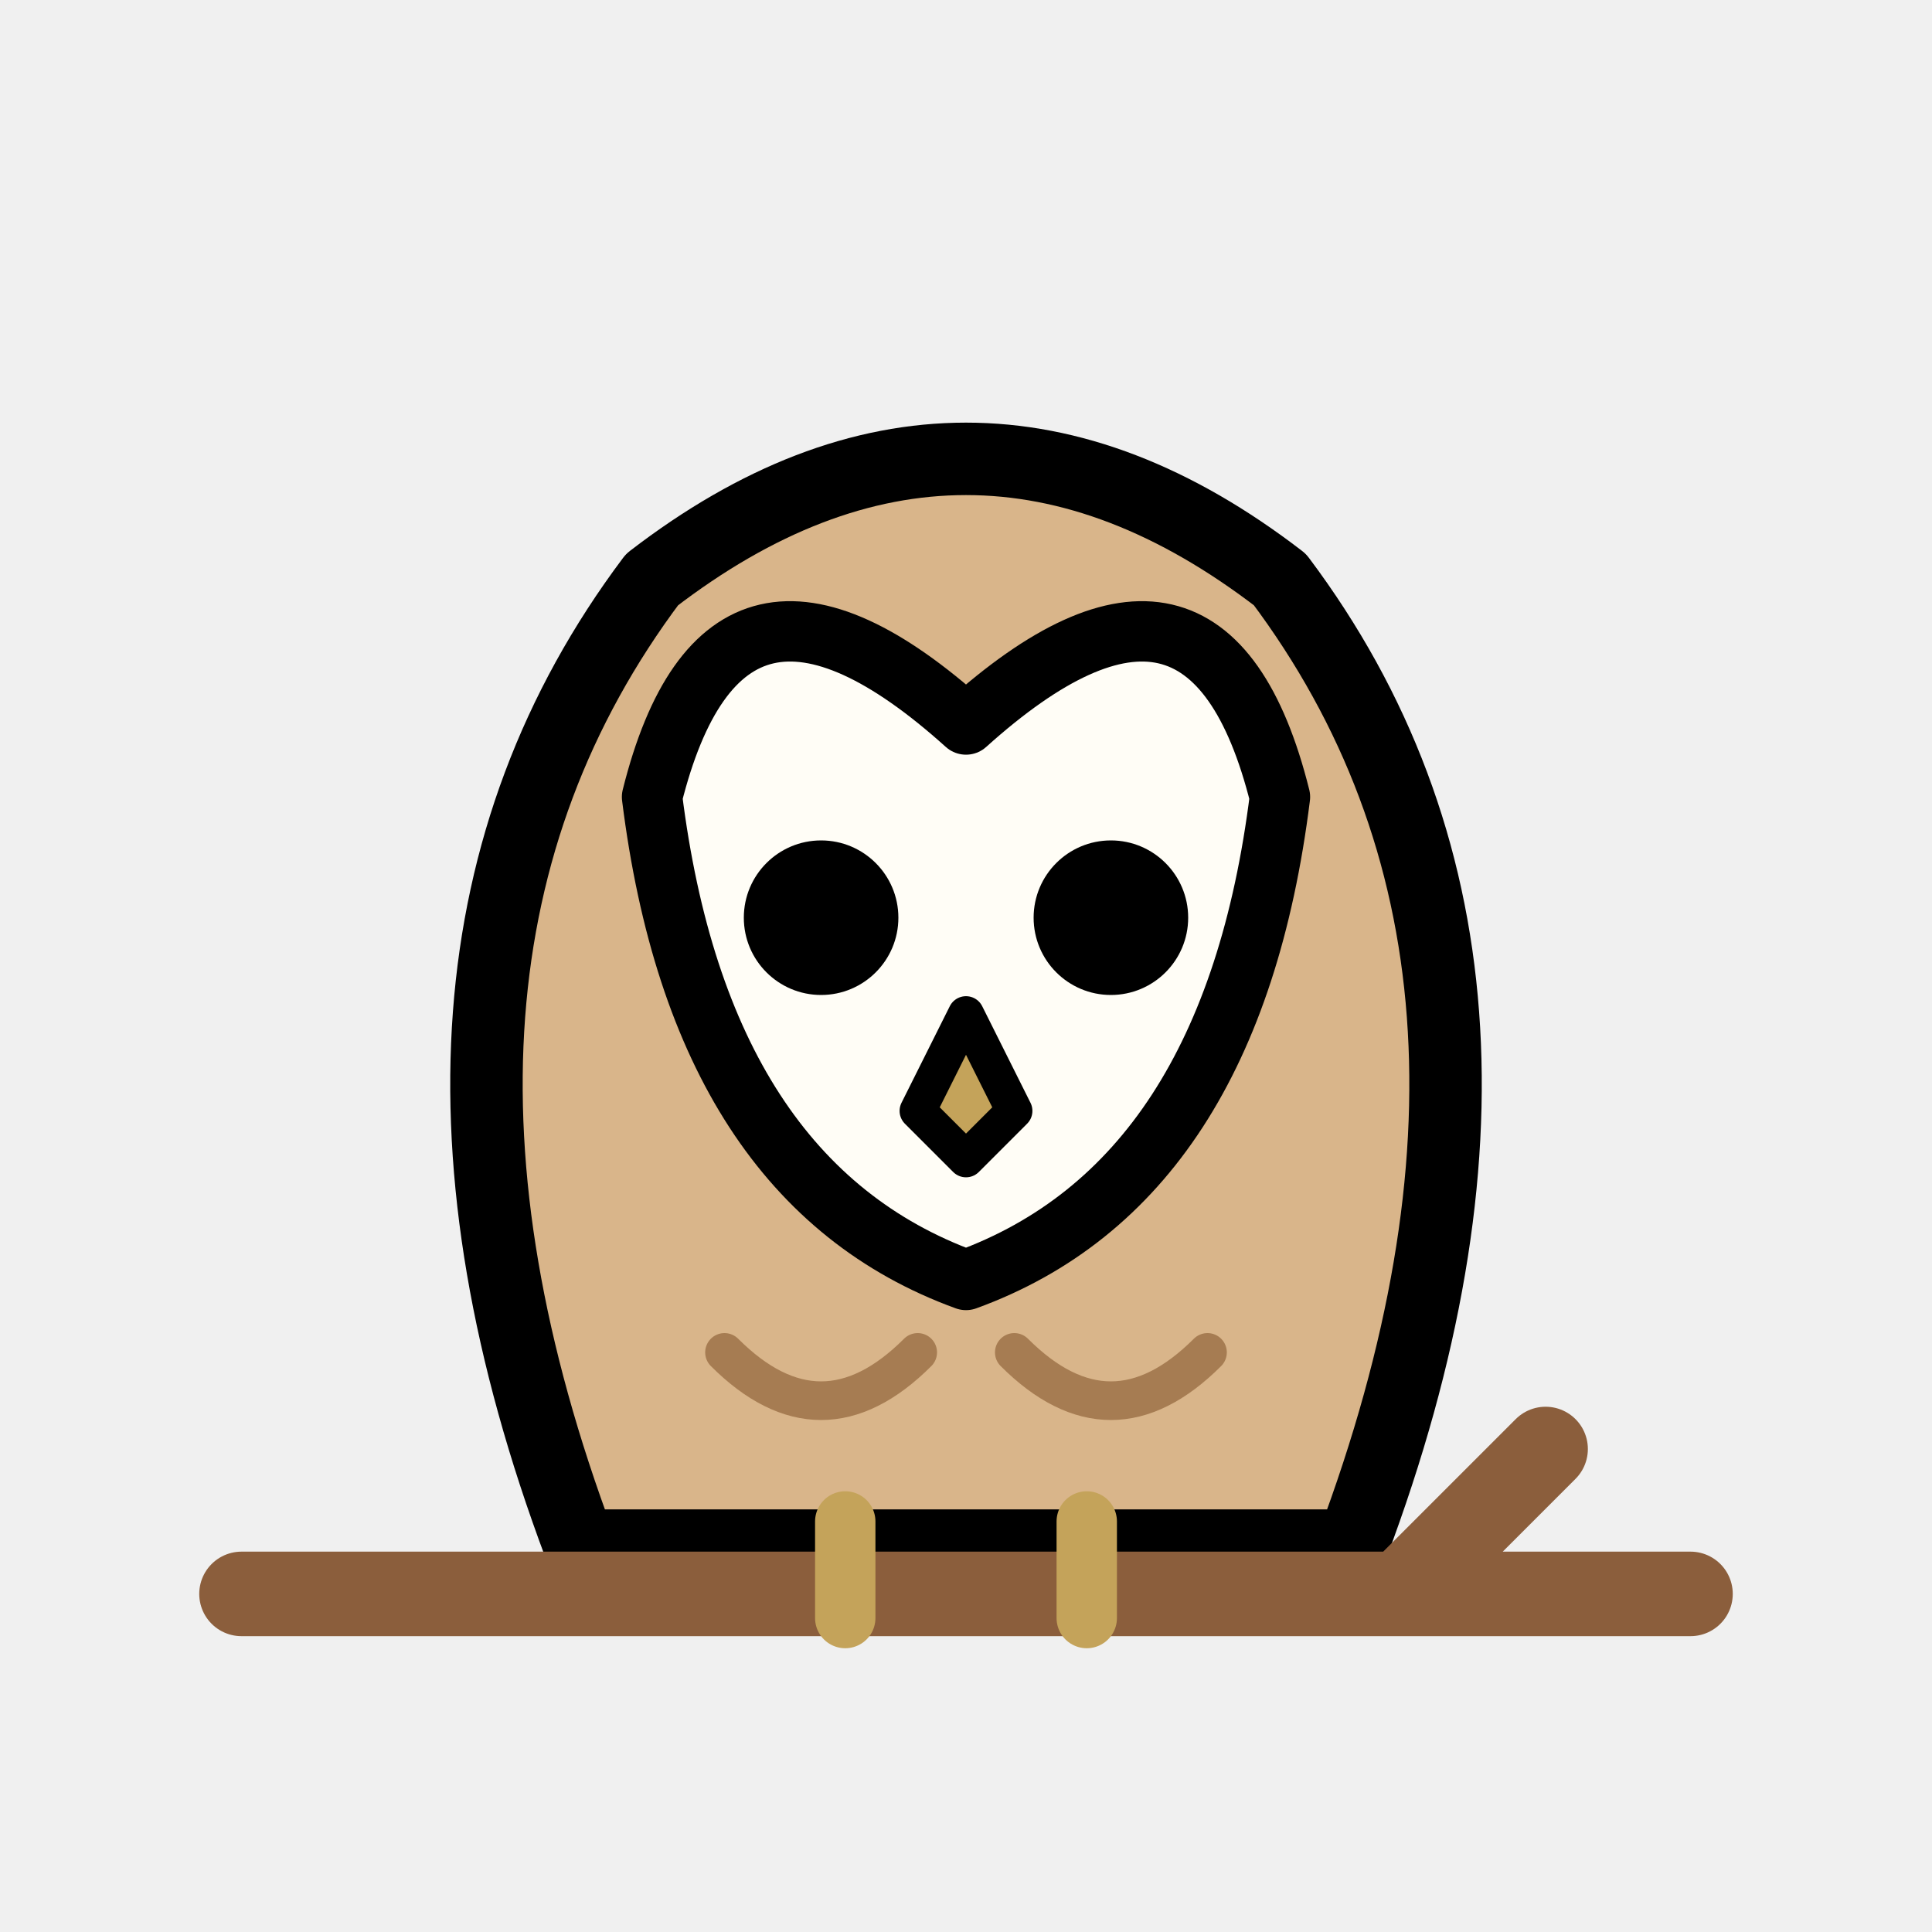
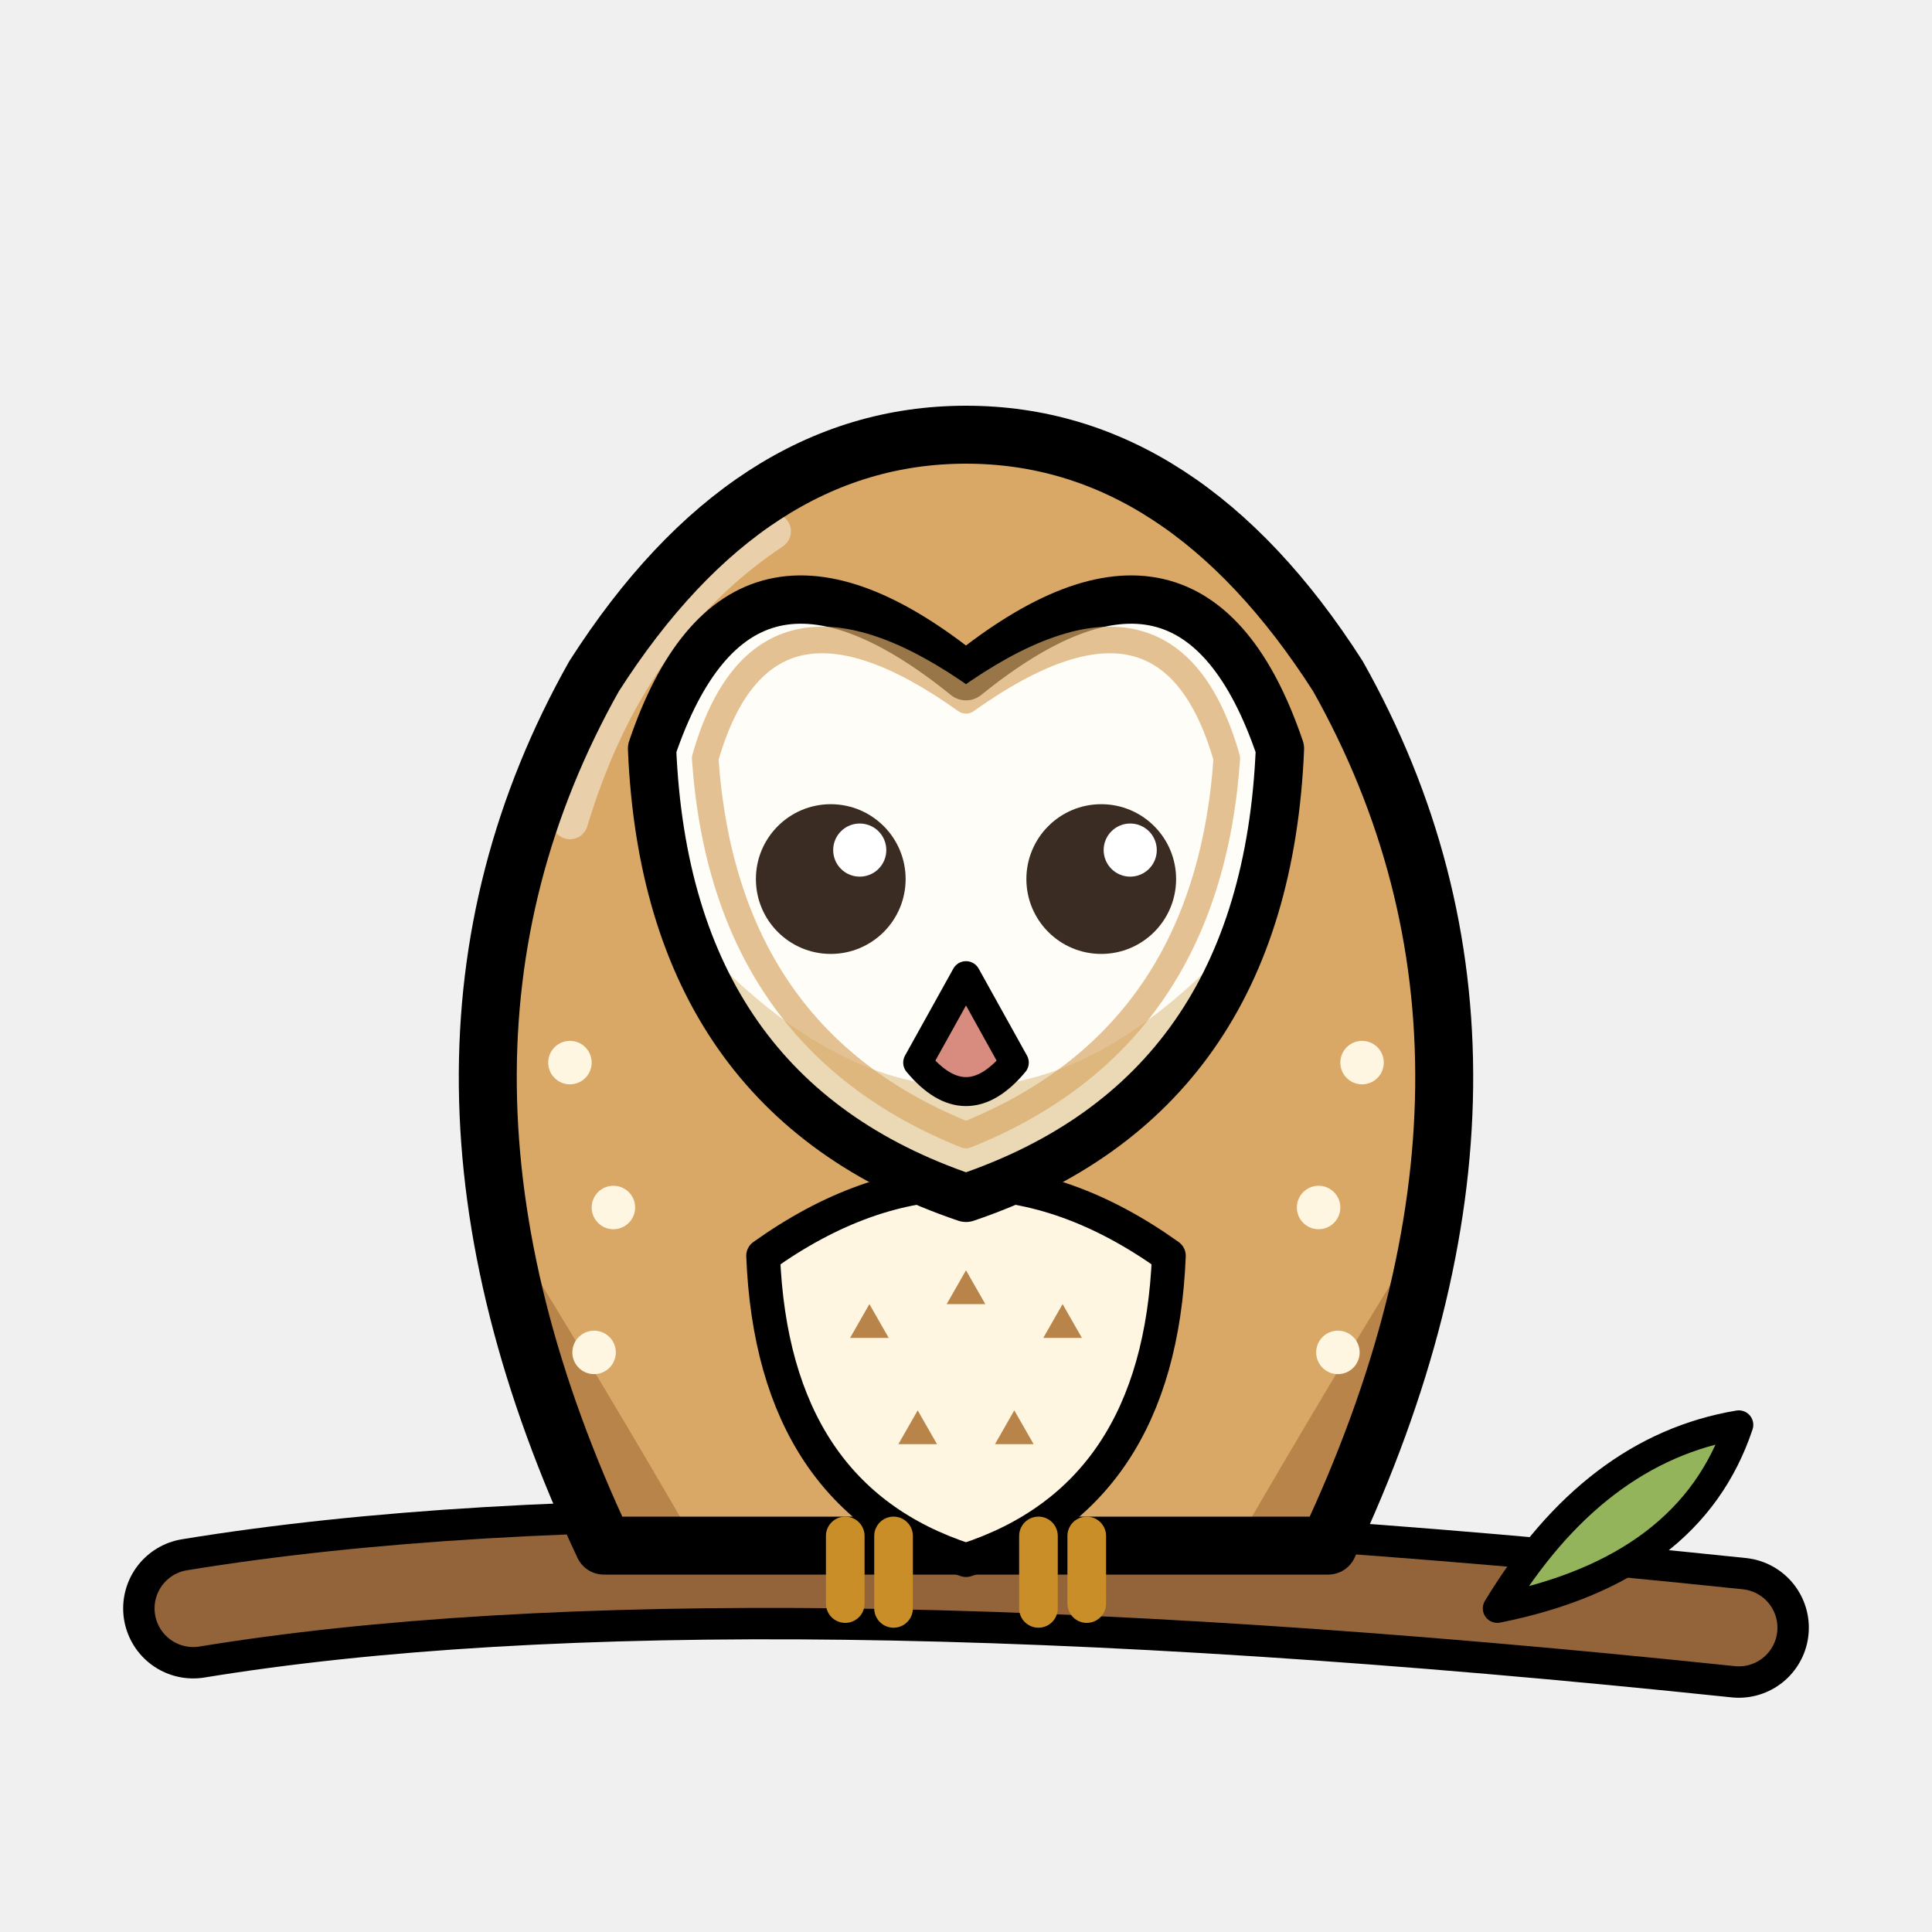
- <svg xmlns="http://www.w3.org/2000/svg" viewBox="0 0 80 80" role="img" aria-label="Barn owl / 仓鸮">
-   <style>.pastoral-pulse{animation:pastoral-pulse 2.4s ease-in-out infinite;transform-box:fill-box;transform-origin:center}@keyframes pastoral-pulse{0%,100%{opacity:1;transform:scale(1)}50%{opacity:.85;transform:scale(1.06)}}@media (prefers-reduced-motion:reduce){.pastoral-float,.pastoral-sway,.pastoral-spin,.pastoral-pulse,.pastoral-pop,.pastoral-drip{animation:none!important}}</style>
-   <path d="M24 64 Q15 40 27 24 Q40 14 53 24 Q65 40 56 64Z" fill="#D9B58A" stroke="currentColor" stroke-width="3" stroke-linecap="round" stroke-linejoin="round" />
-   <path d="M40 30 Q30 21 27 33 Q29 49 40 53 Q51 49 53 33 Q50 21 40 30Z" fill="#FFFDF6" stroke="currentColor" stroke-width="2.5" stroke-linecap="round" stroke-linejoin="round" />
-   <g class="pastoral-pulse" fill="currentColor">
-     <circle cx="34" cy="38" r="3.2" />
-     <circle cx="46" cy="38" r="3.2" />
+ <svg xmlns="http://www.w3.org/2000/svg" id="pastoral-barn-owl-root" viewBox="0 0 80 80" role="img" aria-label="Barn owl / 仓鸮" stroke-linecap="round" stroke-linejoin="round">
+   <style>#pastoral-barn-owl-root,#pastoral-barn-owl-root g{animation-play-state:inherit}.pastoral-barn-owl-motion{animation:pastoral-barn-owl-pulse 3s ease-in-out infinite;animation-play-state:inherit;transform-box:view-box;transform-origin:40px 62px}@keyframes pastoral-barn-owl-pulse{0%,100%{transform:scale(1)}50%{transform:scale(1.03)}}@media (prefers-reduced-motion:reduce){.pastoral-barn-owl-motion{animation:none!important;transform:none!important}}</style>
+   <defs>
+     <path id="pastoral-barn-owl-1" d="M25 64 Q15.6 44 24.6 28 Q31 18 40 18 Q49 18 55.4 28 Q64.4 44 55 64Z" />
+     <clipPath id="pastoral-barn-owl-1c">
+       <use href="#pastoral-barn-owl-1" />
+     </clipPath>
+     <path id="pastoral-barn-owl-2" d="M40 28 Q30.6 20.4 27 31 Q27.6 45.4 40 49.6 Q52.4 45.4 53 31 Q49.4 20.4 40 28Z" />
+     <clipPath id="pastoral-barn-owl-2c">
+       <use href="#pastoral-barn-owl-2" />
+     </clipPath>
+   </defs>
+   <path d="M8 66.6 Q30 63 72 67.4" fill="none" stroke="currentColor" stroke-width="5.8" />
+   <path d="M8 66.6 Q30 63 72 67.4" fill="none" stroke="#93633A" stroke-width="3.2" />
+   <path d="M62 66.6 Q66 60 72 59 Q70 65 62 66.6Z" fill="#93B45A" stroke="currentColor" stroke-width="1.2" />
+   <g class="pastoral-barn-owl-motion">
+     <use href="#pastoral-barn-owl-1" fill="#D9A866" />
+     <g clip-path="url(#pastoral-barn-owl-1c)">
+       <path d="M14 40 Q22 52 30 66 H10Z" fill="#B88449" />
+       <path d="M66 40 Q58 52 50 66 H70Z" fill="#B88449" />
+       <circle cx="23.6" cy="44" r="0.9" fill="#FFF6E2" />
+       <circle cx="25.4" cy="50" r="0.9" fill="#FFF6E2" />
+       <circle cx="24.6" cy="56" r="0.9" fill="#FFF6E2" />
+       <circle cx="56.4" cy="44" r="0.9" fill="#FFF6E2" />
+       <circle cx="54.6" cy="50" r="0.9" fill="#FFF6E2" />
+       <circle cx="55.4" cy="56" r="0.9" fill="#FFF6E2" />
+       <path d="M23.6 34 Q26 26 32 22" fill="none" stroke="#FFFFFF" stroke-width="1.5" opacity="0.45" />
+     </g>
+     <use href="#pastoral-barn-owl-1" fill="none" stroke="currentColor" stroke-width="2.4" />
+     <path d="M31.6 52 Q40 46 48.4 52 Q48 62 40 64.6 Q32 62 31.6 52Z" fill="#FFF6E2" stroke="currentColor" stroke-width="1.4" />
+     <path d="M36 54 l-.8 1.4 h1.6Z" fill="#B88449" />
+     <path d="M40 52.6 l-.8 1.4 h1.6Z" fill="#B88449" />
+     <path d="M44 54 l-.8 1.4 h1.6Z" fill="#B88449" />
+     <path d="M38 58.4 l-.8 1.4 h1.6Z" fill="#B88449" />
+     <path d="M42 58.4 l-.8 1.4 h1.6Z" fill="#B88449" />
+     <use href="#pastoral-barn-owl-2" fill="#FFFDF7" />
+     <g clip-path="url(#pastoral-barn-owl-2c)">
+       <path d="M28 38 Q40 52 52 38 V52 H28Z" fill="#EBD9B6" />
+     </g>
+     <use href="#pastoral-barn-owl-2" fill="none" stroke="currentColor" stroke-width="2" />
+     <path d="M40 29 Q31.6 23 29.2 31.4 Q30 43 40 47 Q50 43 50.8 31.4 Q48.4 23 40 29Z" fill="none" stroke="#D9A866" stroke-width="1.1" opacity="0.7" />
+     <circle cx="34.4" cy="36.4" r="3.1" fill="#3A2C22" />
+     <circle cx="35.6" cy="35.2" r="1.1" fill="#FFFFFF" />
+     <circle cx="45.6" cy="36.4" r="3.1" fill="#3A2C22" />
+     <circle cx="46.8" cy="35.2" r="1.1" fill="#FFFFFF" />
+     <path d="M40 40.4 L38 44 Q40 46.4 42 44Z" fill="#D88C80" stroke="currentColor" stroke-width="1.2" />
+     <path d="M35 63.6 V66.4 M37 63.6 V66.6 M43 63.6 V66.6 M45 63.6 V66.4" fill="none" stroke="#C98E28" stroke-width="1.6" />
  </g>
-   <path d="M40 42 L38 46 L40 48 L42 46Z" fill="#C4A35A" stroke="currentColor" stroke-width="1.5" stroke-linecap="round" stroke-linejoin="round" />
-   <path d="M30 56 Q34 60 38 56 M42 56 Q46 60 50 56" fill="none" stroke="#A67C52" stroke-width="1.6" stroke-linecap="round" stroke-linejoin="round" />
-   <path d="M10 66 H70 M58 66 L64 60" fill="none" stroke="#8B5E3C" stroke-width="3.5" stroke-linecap="round" stroke-linejoin="round" />
-   <path d="M35 63 V67 M45 63 V67" fill="none" stroke="#C4A35A" stroke-width="2.5" stroke-linecap="round" stroke-linejoin="round" />
</svg>
